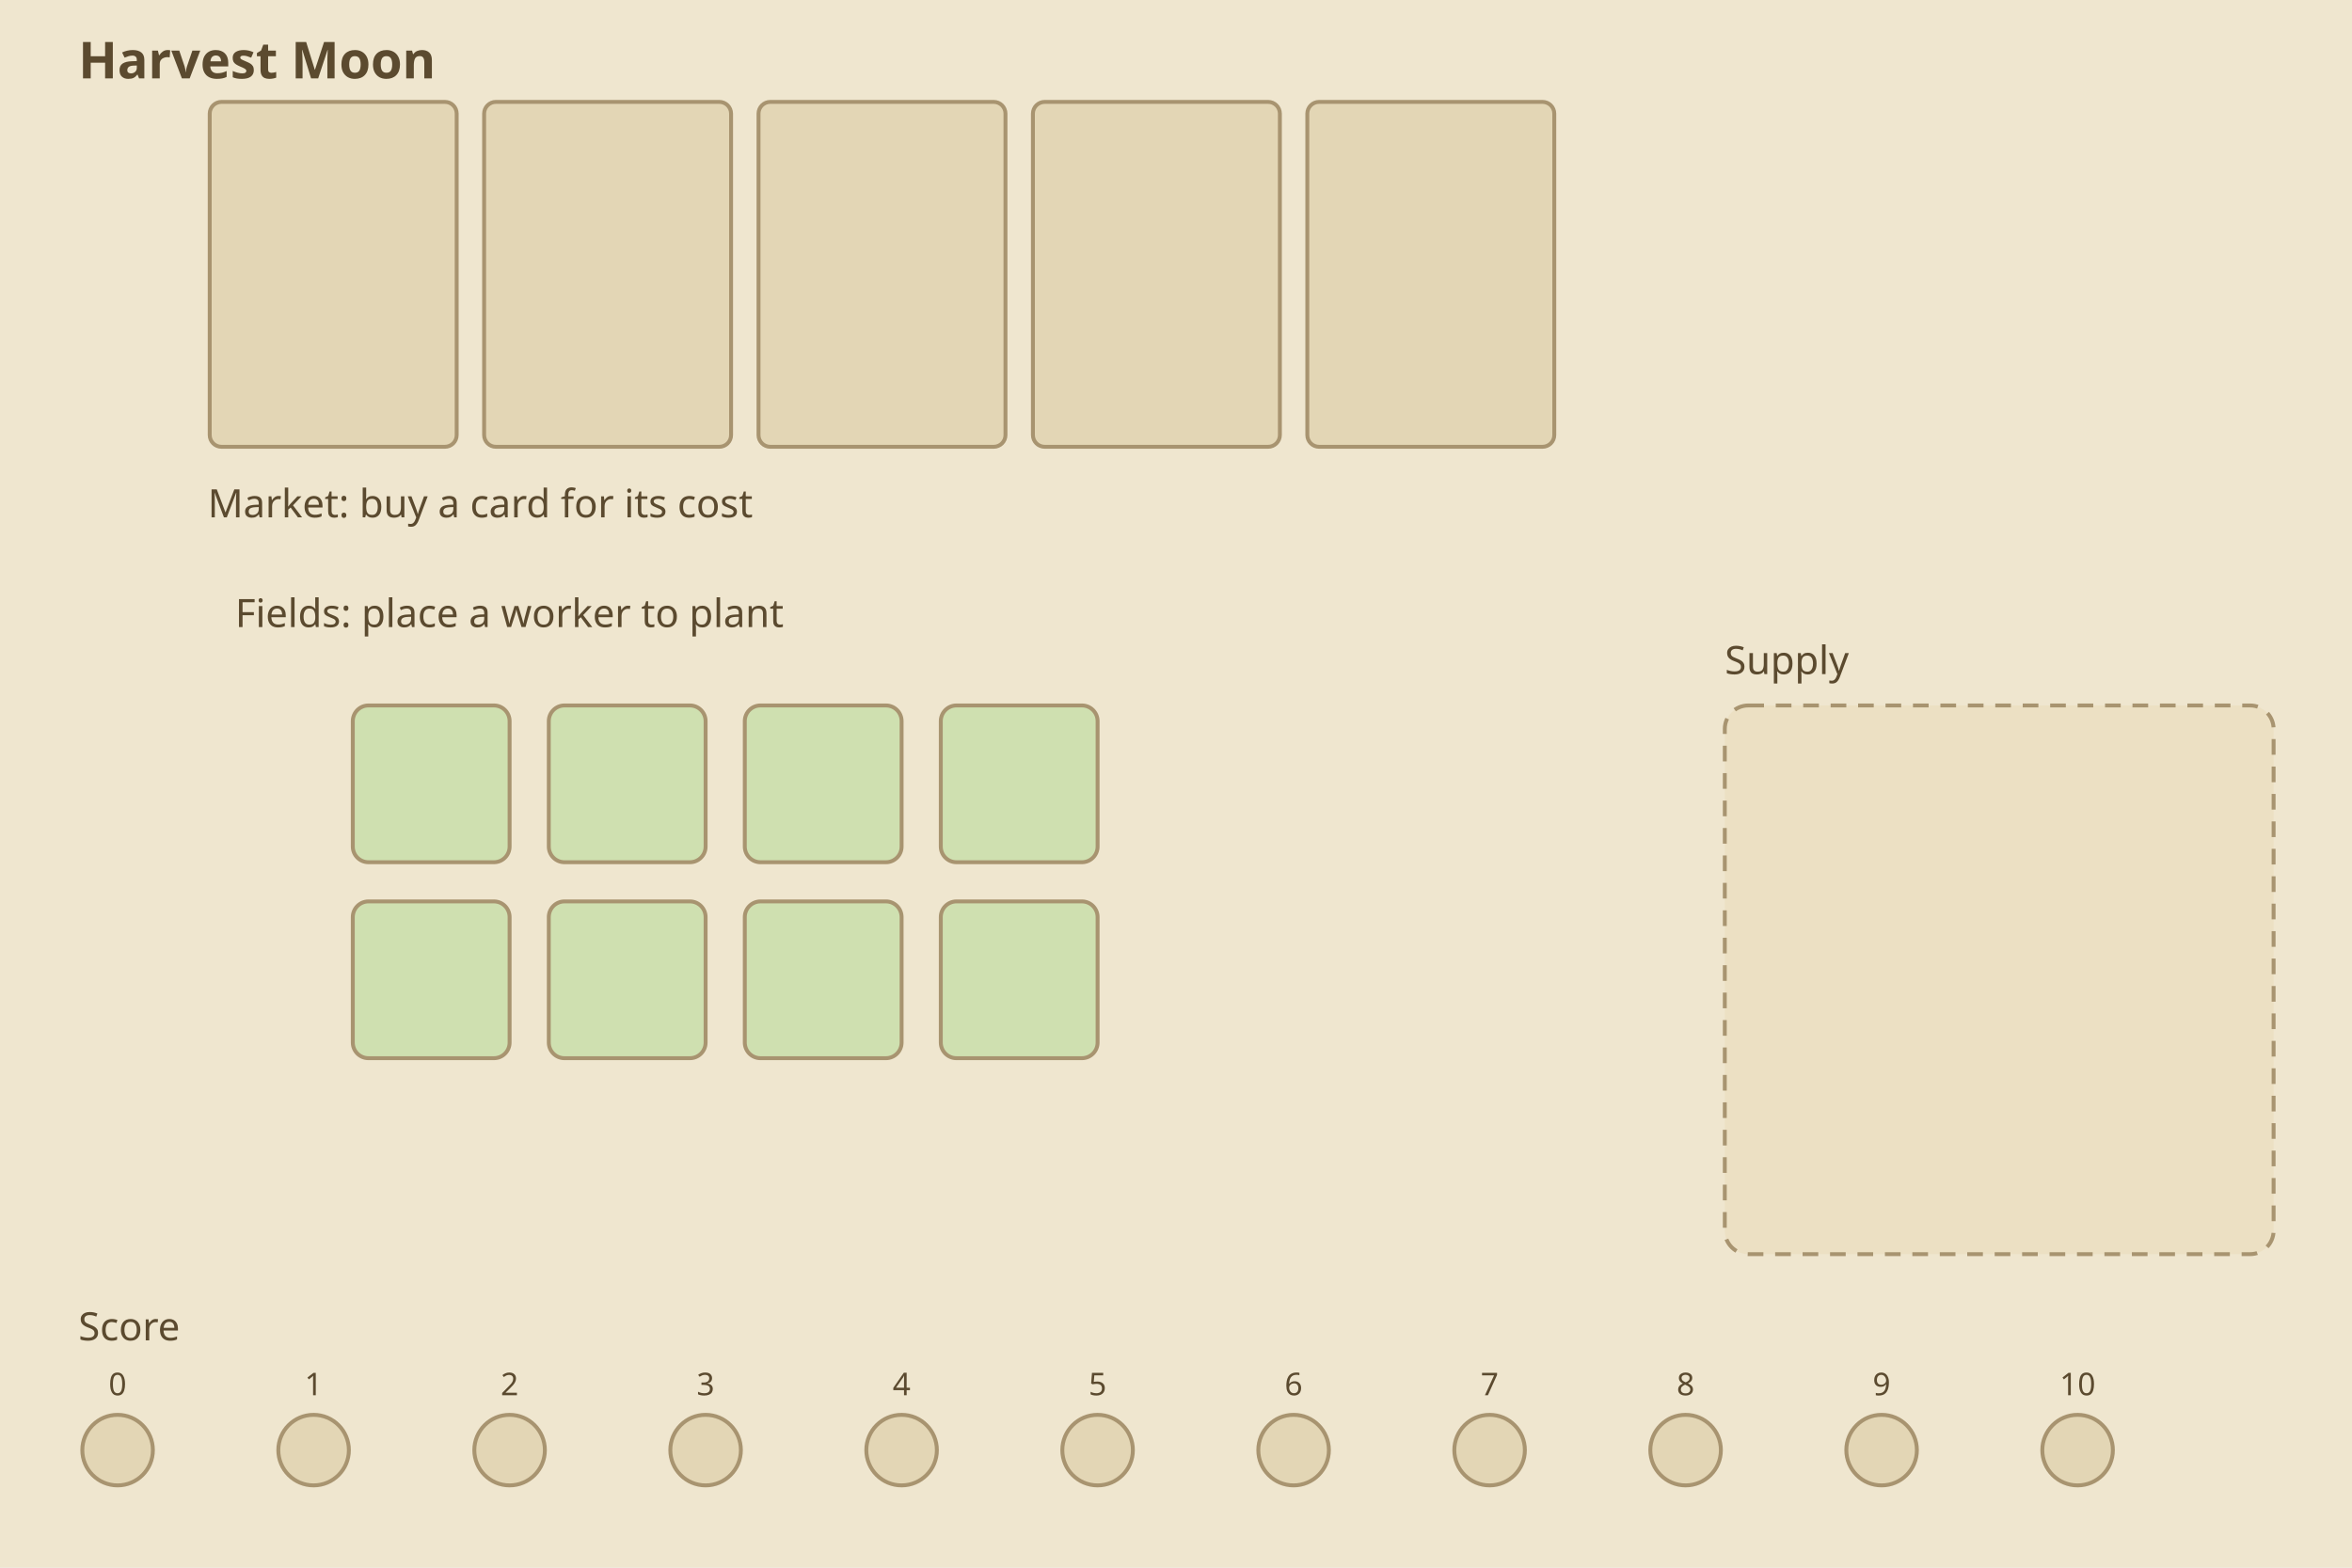
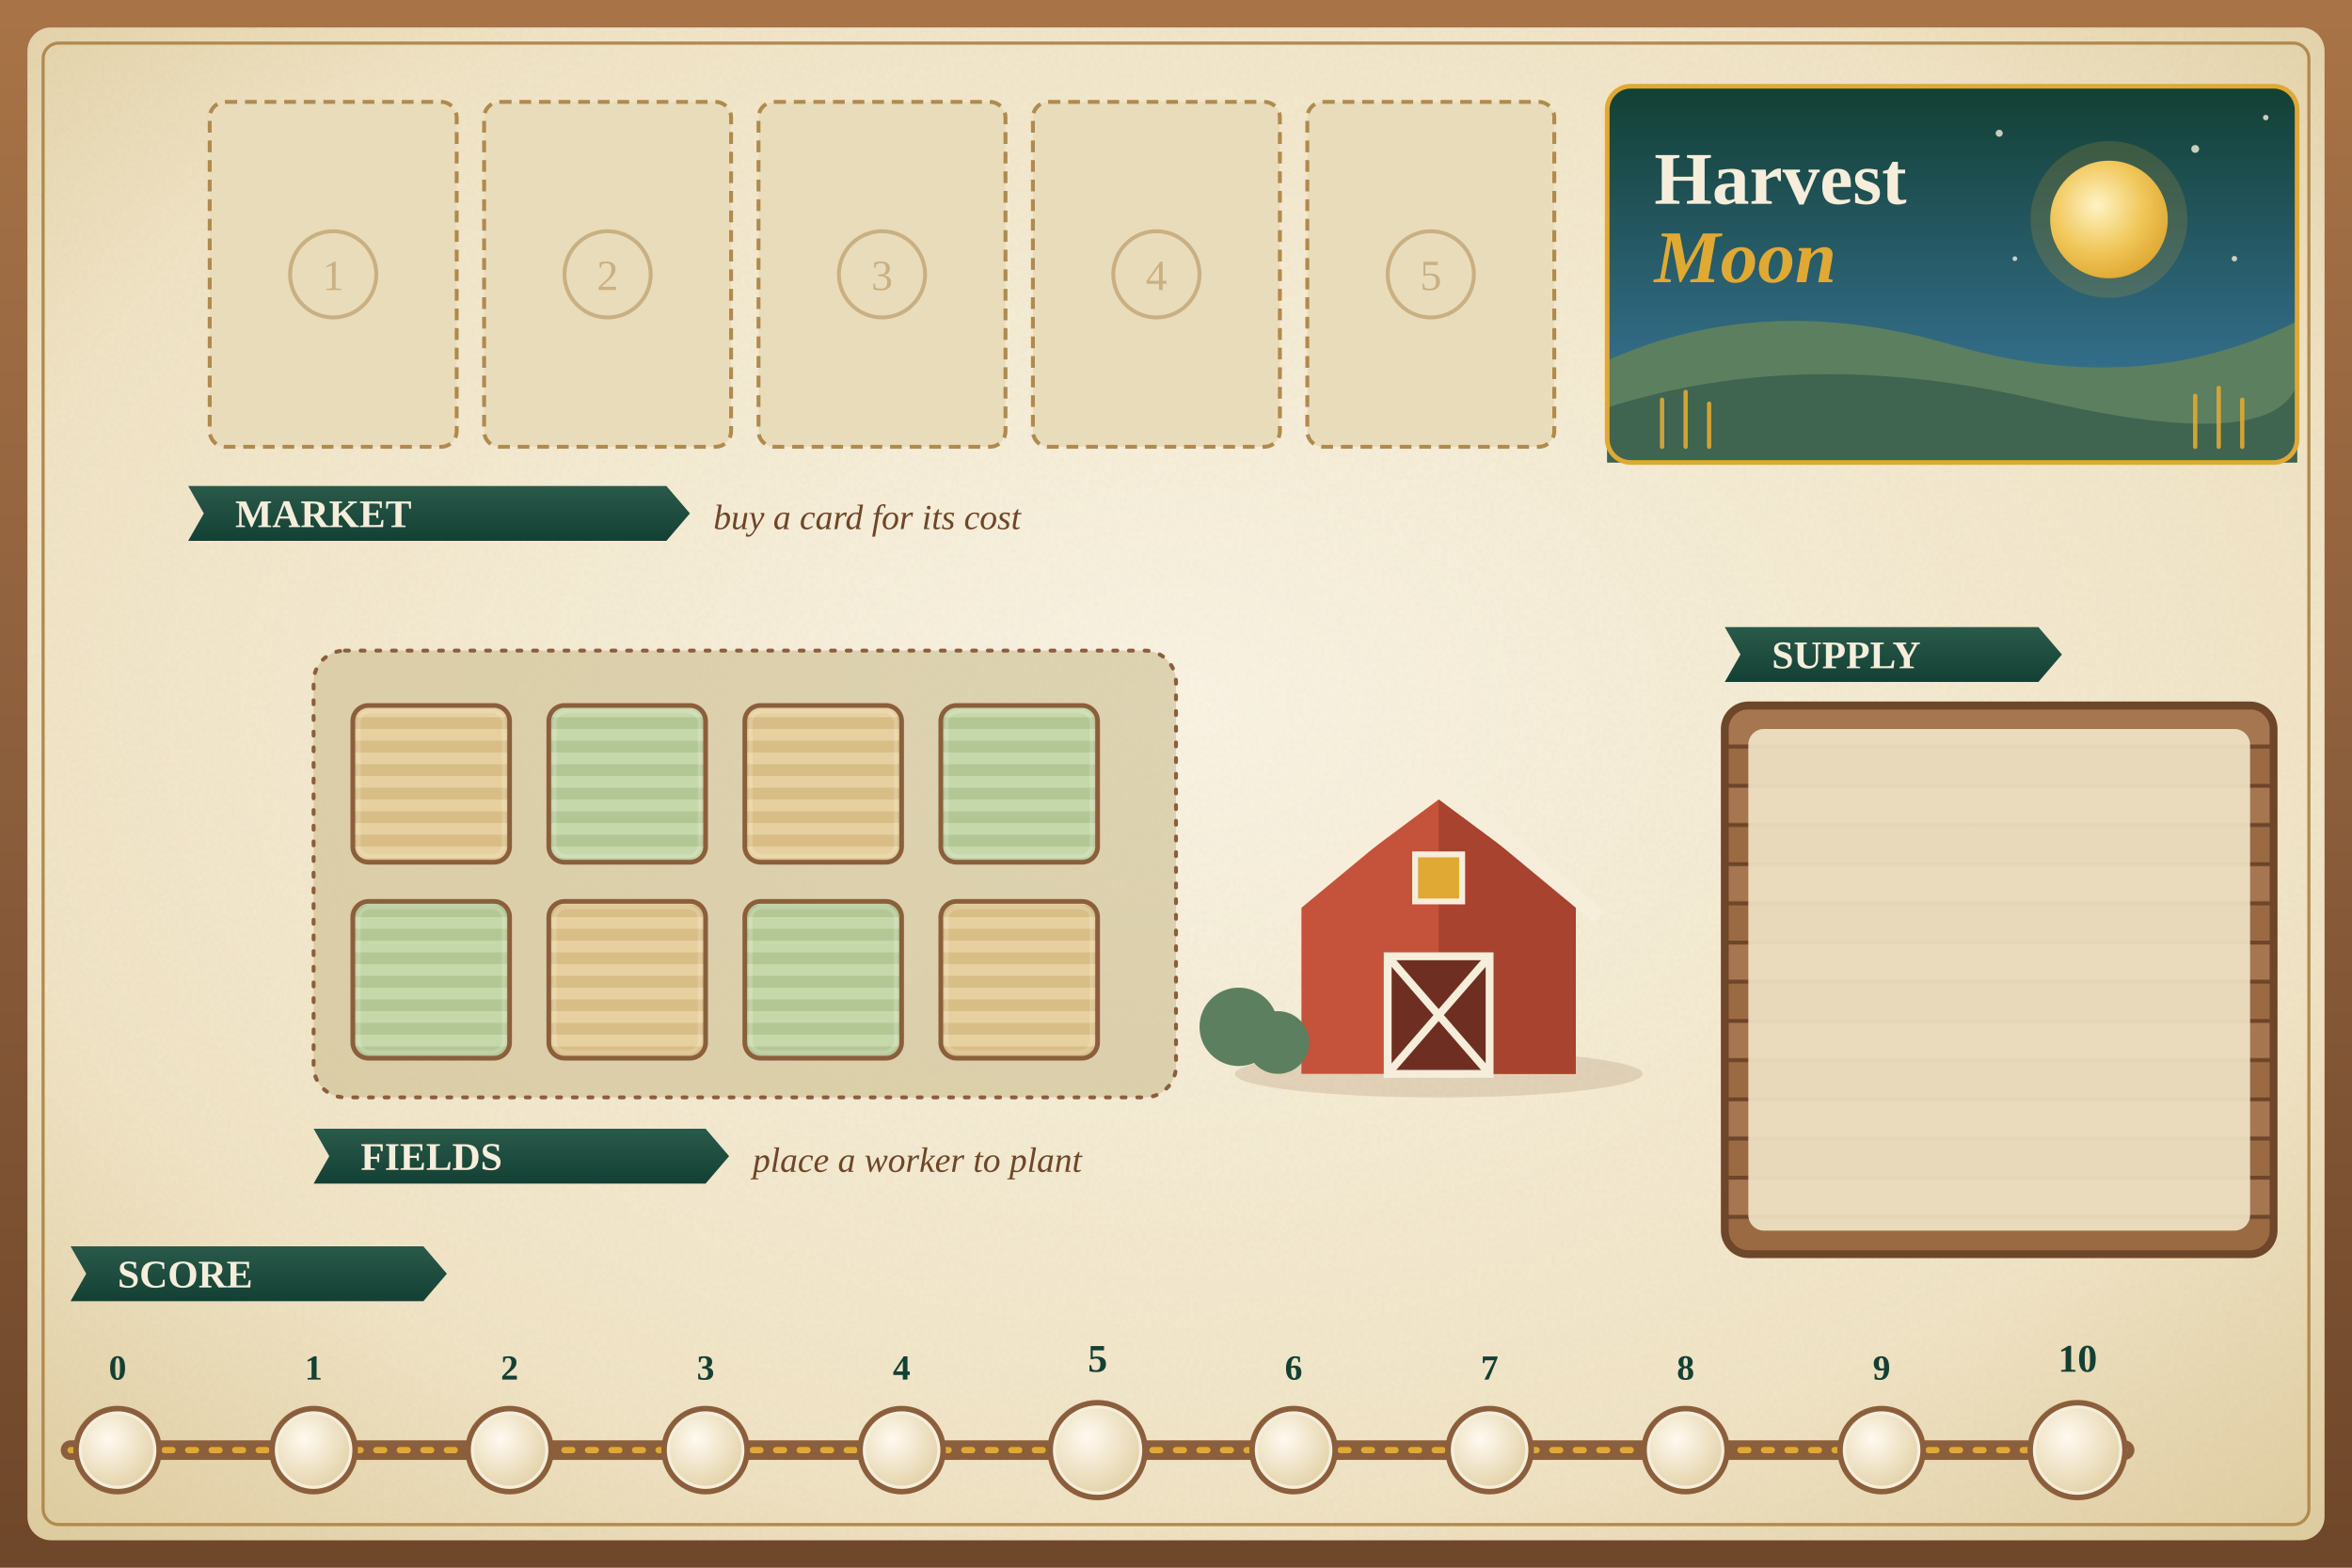
<svg xmlns="http://www.w3.org/2000/svg" viewBox="0 0 600 400" width="600mm" height="400mm">
-   <rect width="600" height="400" fill="#efe6cf" />
-   <g font-family="sans-serif" fill="#5b4a2f">
-     <text x="20" y="20" font-size="13" font-weight="bold">Harvest Moon</text>
-     <text x="53" y="132" font-size="10">Market: buy a card for its cost</text>
-     <text x="60" y="160" font-size="10">Fields: place a worker to plant</text>
-     <text x="440" y="172" font-size="10">Supply</text>
-     <text x="20" y="342" font-size="10">Score</text>
+   <defs>
+     <radialGradient id="paper" cx="50%" cy="45%" r="75%">
+       <stop offset="0" stop-color="#fbf5e6" />
+       <stop offset=".7" stop-color="#f1e5c7" />
+       <stop offset="1" stop-color="#dfcc9f" />
+     </radialGradient>
+     <filter id="grain" x="0" y="0" width="100%" height="100%">
+       <feTurbulence type="fractalNoise" baseFrequency=".9" numOctaves="2" seed="4" />
+       <feColorMatrix values="0 0 0 0 .45  0 0 0 0 .33  0 0 0 0 .18  0 0 0 .09 0" />
+       <feComposite in2="SourceGraphic" operator="in" />
+     </filter>
+     <linearGradient id="wood" x1="0" y1="0" x2="0" y2="1">
+       <stop offset="0" stop-color="#a87447" />
+       <stop offset=".5" stop-color="#8b5e3c" />
+       <stop offset="1" stop-color="#6e4629" />
+     </linearGradient>
+     <linearGradient id="sky" x1="0" y1="0" x2="0" y2="1">
+       <stop offset="0" stop-color="#134034" />
+       <stop offset="1" stop-color="#3e7ca6" />
+     </linearGradient>
+     <radialGradient id="moon" cx="40%" cy="38%" r="65%">
+       <stop offset="0" stop-color="#fff3c4" />
+       <stop offset=".6" stop-color="#f0c75a" />
+       <stop offset="1" stop-color="#e0a933" />
+     </radialGradient>
+     <radialGradient id="space" cx="38%" cy="35%" r="70%">
+       <stop offset="0" stop-color="#fffaf0" />
+       <stop offset="1" stop-color="#e3d2a8" />
+     </radialGradient>
+     <pattern id="furrowA" width="40" height="6" patternUnits="userSpaceOnUse">
+       <rect width="40" height="6" fill="#d8bd86" />
+       <rect y="0" width="40" height="3" fill="#e6d09f" />
+     </pattern>
+     <pattern id="furrowB" width="40" height="6" patternUnits="userSpaceOnUse">
+       <rect width="40" height="6" fill="#b3c794" />
+       <rect y="0" width="40" height="3" fill="#c6d7aa" />
+     </pattern>
+     <pattern id="planks" width="140" height="20" patternUnits="userSpaceOnUse">
+       <rect width="140" height="20" fill="#9a6a43" />
+       <rect y="0" width="140" height="10" fill="#a67650" />
+       <path d="M0 .5H140M0 10.5H140" stroke="#6e4629" stroke-width="1" />
+     </pattern>
+     <linearGradient id="ribbon" x1="0" y1="0" x2="0" y2="1">
+       <stop offset="0" stop-color="#2a5a4a" />
+       <stop offset="1" stop-color="#134034" />
+     </linearGradient>
+   </defs>
+   <rect width="600" height="400" fill="url(#wood)" />
+   <rect x="7" y="7" width="586" height="386" rx="6" fill="url(#paper)" />
+   <rect x="7" y="7" width="586" height="386" rx="6" fill="#fff" filter="url(#grain)" />
+   <rect x="11" y="11" width="578" height="378" rx="4" fill="none" stroke="#b08a4e" stroke-width=".8" />
+   <g transform="translate(410 22)">
+     <rect width="176" height="96" rx="6" fill="url(#sky)" />
+     <g fill="#f6eedb" opacity=".8">
+       <circle cx="100" cy="12" r=".9" />
+       <circle cx="168" cy="8" r=".7" />
+       <circle cx="150" cy="16" r="1" />
+       <circle cx="104" cy="44" r=".6" />
+       <circle cx="160" cy="44" r=".7" />
+     </g>
+     <circle cx="128" cy="34" r="20" fill="#e0a933" opacity=".18" />
+     <circle cx="128" cy="34" r="15" fill="url(#moon)" />
+     <path d="M0 70 Q40 52 88 66 T176 60 V96 H0Z" fill="#5b7f5f" />
+     <path d="M0 82 Q50 66 110 80 T176 76 V96 H0Z" fill="#3f6450" />
+     <g stroke="#e0a933" stroke-width="1.1" stroke-linecap="round" opacity=".9">
+       <path d="M14 92V80M20 92V78M26 92V81M150 92V79M156 92V77M162 92V80" />
+     </g>
+     <rect width="176" height="96" rx="6" fill="none" stroke="#e0a933" stroke-width="1.2" />
+     <text x="12" y="30" font-family="Georgia, 'Times New Roman', serif" font-size="19" font-weight="bold" fill="#f6eedb">Harvest</text>
+     <text x="12" y="50" font-family="Georgia, 'Times New Roman', serif" font-size="19" font-weight="bold" font-style="italic" fill="#e0a933">Moon</text>
  </g>
-   <g fill="#e3d6b5" stroke="#a89470" stroke-width="1">
-     <rect x="53.5" y="26" width="63" height="88" rx="3" />
-     <rect x="123.5" y="26" width="63" height="88" rx="3" />
-     <rect x="193.5" y="26" width="63" height="88" rx="3" />
-     <rect x="263.5" y="26" width="63" height="88" rx="3" />
-     <rect x="333.5" y="26" width="63" height="88" rx="3" />
-     <rect x="90" y="180" width="40" height="40" rx="4" fill="#cfe0b0" />
-     <rect x="140" y="180" width="40" height="40" rx="4" fill="#cfe0b0" />
-     <rect x="190" y="180" width="40" height="40" rx="4" fill="#cfe0b0" />
-     <rect x="240" y="180" width="40" height="40" rx="4" fill="#cfe0b0" />
-     <rect x="90" y="230" width="40" height="40" rx="4" fill="#cfe0b0" />
-     <rect x="140" y="230" width="40" height="40" rx="4" fill="#cfe0b0" />
-     <rect x="190" y="230" width="40" height="40" rx="4" fill="#cfe0b0" />
-     <rect x="240" y="230" width="40" height="40" rx="4" fill="#cfe0b0" />
-     <rect x="440" y="180" width="140" height="140" rx="6" fill="#ece0c3" stroke-dasharray="4 3" />
+   <rect x="53.5" y="26" width="63" height="88" rx="4" fill="#e9dcbb" stroke="#b08a4e" stroke-width="1" stroke-dasharray="3 2" />
+   <circle cx="85.0" cy="70" r="11" fill="none" stroke="#c9b083" stroke-width="1" />
+   <text x="85.0" y="74" font-family="Georgia, 'Times New Roman', serif" font-size="11" text-anchor="middle" fill="#c9b083">1</text>
+   <rect x="123.5" y="26" width="63" height="88" rx="4" fill="#e9dcbb" stroke="#b08a4e" stroke-width="1" stroke-dasharray="3 2" />
+   <circle cx="155.0" cy="70" r="11" fill="none" stroke="#c9b083" stroke-width="1" />
+   <text x="155.0" y="74" font-family="Georgia, 'Times New Roman', serif" font-size="11" text-anchor="middle" fill="#c9b083">2</text>
+   <rect x="193.5" y="26" width="63" height="88" rx="4" fill="#e9dcbb" stroke="#b08a4e" stroke-width="1" stroke-dasharray="3 2" />
+   <circle cx="225.0" cy="70" r="11" fill="none" stroke="#c9b083" stroke-width="1" />
+   <text x="225.0" y="74" font-family="Georgia, 'Times New Roman', serif" font-size="11" text-anchor="middle" fill="#c9b083">3</text>
+   <rect x="263.5" y="26" width="63" height="88" rx="4" fill="#e9dcbb" stroke="#b08a4e" stroke-width="1" stroke-dasharray="3 2" />
+   <circle cx="295.0" cy="70" r="11" fill="none" stroke="#c9b083" stroke-width="1" />
+   <text x="295.0" y="74" font-family="Georgia, 'Times New Roman', serif" font-size="11" text-anchor="middle" fill="#c9b083">4</text>
+   <rect x="333.5" y="26" width="63" height="88" rx="4" fill="#e9dcbb" stroke="#b08a4e" stroke-width="1" stroke-dasharray="3 2" />
+   <circle cx="365.0" cy="70" r="11" fill="none" stroke="#c9b083" stroke-width="1" />
+   <text x="365.0" y="74" font-family="Georgia, 'Times New Roman', serif" font-size="11" text-anchor="middle" fill="#c9b083">5</text>
+   <g font-family="Georgia, 'Times New Roman', serif" fill="#134034">
+     <path d="M48 124H170L176 131L170 138H48L52 131Z" fill="url(#ribbon)" />
+     <text x="60" y="134.5" font-size="10" font-weight="bold" fill="#f6eedb">MARKET</text>
+     <text x="182" y="135" font-size="9" font-style="italic" fill="#6e4629">buy a card for its cost</text>
  </g>
-   <g font-family="sans-serif" font-size="8" text-anchor="middle" fill="#5b4a2f">
-     <circle cx="30" cy="370" r="9" fill="#e3d6b5" stroke="#a89470" />
-     <text x="30" y="356">0</text>
-     <circle cx="80" cy="370" r="9" fill="#e3d6b5" stroke="#a89470" />
-     <text x="80" y="356">1</text>
-     <circle cx="130" cy="370" r="9" fill="#e3d6b5" stroke="#a89470" />
-     <text x="130" y="356">2</text>
-     <circle cx="180" cy="370" r="9" fill="#e3d6b5" stroke="#a89470" />
-     <text x="180" y="356">3</text>
-     <circle cx="230" cy="370" r="9" fill="#e3d6b5" stroke="#a89470" />
-     <text x="230" y="356">4</text>
-     <circle cx="280" cy="370" r="9" fill="#e3d6b5" stroke="#a89470" />
-     <text x="280" y="356">5</text>
-     <circle cx="330" cy="370" r="9" fill="#e3d6b5" stroke="#a89470" />
-     <text x="330" y="356">6</text>
-     <circle cx="380" cy="370" r="9" fill="#e3d6b5" stroke="#a89470" />
-     <text x="380" y="356">7</text>
-     <circle cx="430" cy="370" r="9" fill="#e3d6b5" stroke="#a89470" />
-     <text x="430" y="356">8</text>
-     <circle cx="480" cy="370" r="9" fill="#e3d6b5" stroke="#a89470" />
-     <text x="480" y="356">9</text>
-     <circle cx="530" cy="370" r="9" fill="#e3d6b5" stroke="#a89470" />
-     <text x="530" y="356">10</text>
+   <rect x="80" y="166" width="220" height="114" rx="8" fill="#c9b98a" opacity=".55" />
+   <rect x="80" y="166" width="220" height="114" rx="8" fill="none" stroke="#8b5e3c" stroke-width="1" stroke-dasharray="1 3" stroke-linecap="round" />
+   <rect x="90" y="180" width="40" height="40" rx="4" fill="url(#furrowA)" stroke="#8b5e3c" stroke-width="1.2" />
+   <rect x="91.5" y="181.5" width="37" height="37" rx="3" fill="none" stroke="#ffffff" stroke-opacity=".18" />
+   <rect x="140" y="180" width="40" height="40" rx="4" fill="url(#furrowB)" stroke="#8b5e3c" stroke-width="1.2" />
+   <rect x="141.5" y="181.5" width="37" height="37" rx="3" fill="none" stroke="#ffffff" stroke-opacity=".18" />
+   <rect x="190" y="180" width="40" height="40" rx="4" fill="url(#furrowA)" stroke="#8b5e3c" stroke-width="1.2" />
+   <rect x="191.5" y="181.5" width="37" height="37" rx="3" fill="none" stroke="#ffffff" stroke-opacity=".18" />
+   <rect x="240" y="180" width="40" height="40" rx="4" fill="url(#furrowB)" stroke="#8b5e3c" stroke-width="1.2" />
+   <rect x="241.5" y="181.5" width="37" height="37" rx="3" fill="none" stroke="#ffffff" stroke-opacity=".18" />
+   <rect x="90" y="230" width="40" height="40" rx="4" fill="url(#furrowB)" stroke="#8b5e3c" stroke-width="1.2" />
+   <rect x="91.5" y="231.5" width="37" height="37" rx="3" fill="none" stroke="#ffffff" stroke-opacity=".18" />
+   <rect x="140" y="230" width="40" height="40" rx="4" fill="url(#furrowA)" stroke="#8b5e3c" stroke-width="1.2" />
+   <rect x="141.5" y="231.5" width="37" height="37" rx="3" fill="none" stroke="#ffffff" stroke-opacity=".18" />
+   <rect x="190" y="230" width="40" height="40" rx="4" fill="url(#furrowB)" stroke="#8b5e3c" stroke-width="1.2" />
+   <rect x="191.5" y="231.5" width="37" height="37" rx="3" fill="none" stroke="#ffffff" stroke-opacity=".18" />
+   <rect x="240" y="230" width="40" height="40" rx="4" fill="url(#furrowA)" stroke="#8b5e3c" stroke-width="1.2" />
+   <rect x="241.5" y="231.5" width="37" height="37" rx="3" fill="none" stroke="#ffffff" stroke-opacity=".18" />
+   <g font-family="Georgia, 'Times New Roman', serif">
+     <path d="M80 288H180L186 295L180 302H80L84 295Z" fill="url(#ribbon)" />
+     <text x="92" y="298.5" font-size="10" font-weight="bold" fill="#f6eedb">FIELDS</text>
+     <text x="192" y="299" font-size="9" font-style="italic" fill="#6e4629">place a worker to plant</text>
+   </g>
+   <g transform="translate(322 196)">
+     <ellipse cx="45" cy="78" rx="52" ry="6" fill="#8b5e3c" opacity=".18" />
+     <path d="M10 34L45 8L80 34V78H10Z" fill="#c5523a" />
+     <path d="M45 8L80 34V78H45Z" fill="#a8432f" />
+     <path d="M4 38L45 4L86 38" fill="none" stroke="#f6eedb" stroke-width="4" stroke-linejoin="round" />
+     <rect x="32" y="48" width="26" height="30" fill="#6e2f22" />
+     <path d="M32 48L58 78M58 48L32 78" stroke="#f6eedb" stroke-width="2" />
+     <rect x="32" y="48" width="26" height="30" fill="none" stroke="#f6eedb" stroke-width="2" />
+     <rect x="39" y="22" width="12" height="12" fill="#e0a933" stroke="#f6eedb" stroke-width="1.5" />
+     <g fill="#5b7f5f">
+       <circle cx="-6" cy="66" r="10" />
+       <circle cx="4" cy="70" r="8" />
+     </g>
+   </g>
+   <rect x="440" y="180" width="140" height="140" rx="6" fill="url(#planks)" />
+   <rect x="446" y="186" width="128" height="128" rx="4" fill="#f1e5c7" opacity=".9" />
+   <rect x="440" y="180" width="140" height="140" rx="6" fill="none" stroke="#6e4629" stroke-width="2" />
+   <g font-family="Georgia, 'Times New Roman', serif">
+     <path d="M440 160H520L526 167L520 174H440L444 167Z" fill="url(#ribbon)" />
+     <text x="452" y="170.5" font-size="10" font-weight="bold" fill="#f6eedb">SUPPLY</text>
+   </g>
+   <path d="M18 370H542" stroke="#8b5e3c" stroke-width="5" stroke-linecap="round" />
+   <path d="M18 370H542" stroke="#e0a933" stroke-width="1.6" stroke-dasharray="2 4" stroke-linecap="round" />
+   <circle cx="30" cy="370" r="11.3" fill="#8b5e3c" />
+   <circle cx="30" cy="370" r="9.5" fill="url(#space)" stroke="#f6eedb" stroke-width=".8" />
+   <text x="30" y="352" font-family="Georgia, 'Times New Roman', serif" font-size="9" font-weight="bold" text-anchor="middle" fill="#134034">0</text>
+   <circle cx="80" cy="370" r="11.3" fill="#8b5e3c" />
+   <circle cx="80" cy="370" r="9.5" fill="url(#space)" stroke="#f6eedb" stroke-width=".8" />
+   <text x="80" y="352" font-family="Georgia, 'Times New Roman', serif" font-size="9" font-weight="bold" text-anchor="middle" fill="#134034">1</text>
+   <circle cx="130" cy="370" r="11.3" fill="#8b5e3c" />
+   <circle cx="130" cy="370" r="9.5" fill="url(#space)" stroke="#f6eedb" stroke-width=".8" />
+   <text x="130" y="352" font-family="Georgia, 'Times New Roman', serif" font-size="9" font-weight="bold" text-anchor="middle" fill="#134034">2</text>
+   <circle cx="180" cy="370" r="11.3" fill="#8b5e3c" />
+   <circle cx="180" cy="370" r="9.5" fill="url(#space)" stroke="#f6eedb" stroke-width=".8" />
+   <text x="180" y="352" font-family="Georgia, 'Times New Roman', serif" font-size="9" font-weight="bold" text-anchor="middle" fill="#134034">3</text>
+   <circle cx="230" cy="370" r="11.3" fill="#8b5e3c" />
+   <circle cx="230" cy="370" r="9.5" fill="url(#space)" stroke="#f6eedb" stroke-width=".8" />
+   <text x="230" y="352" font-family="Georgia, 'Times New Roman', serif" font-size="9" font-weight="bold" text-anchor="middle" fill="#134034">4</text>
+   <circle cx="280" cy="370" r="12.8" fill="#8b5e3c" />
+   <circle cx="280" cy="370" r="11" fill="url(#space)" stroke="#f6eedb" stroke-width=".8" />
+   <text x="280" y="350" font-family="Georgia, 'Times New Roman', serif" font-size="10" font-weight="bold" text-anchor="middle" fill="#134034">5</text>
+   <circle cx="330" cy="370" r="11.3" fill="#8b5e3c" />
+   <circle cx="330" cy="370" r="9.5" fill="url(#space)" stroke="#f6eedb" stroke-width=".8" />
+   <text x="330" y="352" font-family="Georgia, 'Times New Roman', serif" font-size="9" font-weight="bold" text-anchor="middle" fill="#134034">6</text>
+   <circle cx="380" cy="370" r="11.3" fill="#8b5e3c" />
+   <circle cx="380" cy="370" r="9.5" fill="url(#space)" stroke="#f6eedb" stroke-width=".8" />
+   <text x="380" y="352" font-family="Georgia, 'Times New Roman', serif" font-size="9" font-weight="bold" text-anchor="middle" fill="#134034">7</text>
+   <circle cx="430" cy="370" r="11.3" fill="#8b5e3c" />
+   <circle cx="430" cy="370" r="9.5" fill="url(#space)" stroke="#f6eedb" stroke-width=".8" />
+   <text x="430" y="352" font-family="Georgia, 'Times New Roman', serif" font-size="9" font-weight="bold" text-anchor="middle" fill="#134034">8</text>
+   <circle cx="480" cy="370" r="11.3" fill="#8b5e3c" />
+   <circle cx="480" cy="370" r="9.5" fill="url(#space)" stroke="#f6eedb" stroke-width=".8" />
+   <text x="480" y="352" font-family="Georgia, 'Times New Roman', serif" font-size="9" font-weight="bold" text-anchor="middle" fill="#134034">9</text>
+   <circle cx="530" cy="370" r="12.8" fill="#8b5e3c" />
+   <circle cx="530" cy="370" r="11" fill="url(#space)" stroke="#f6eedb" stroke-width=".8" />
+   <text x="530" y="350" font-family="Georgia, 'Times New Roman', serif" font-size="10" font-weight="bold" text-anchor="middle" fill="#134034">10</text>
+   <g font-family="Georgia, 'Times New Roman', serif">
+     <path d="M18 318H108L114 325L108 332H18L22 325Z" fill="url(#ribbon)" />
+     <text x="30" y="328.5" font-size="10" font-weight="bold" fill="#f6eedb">SCORE</text>
  </g>
</svg>
